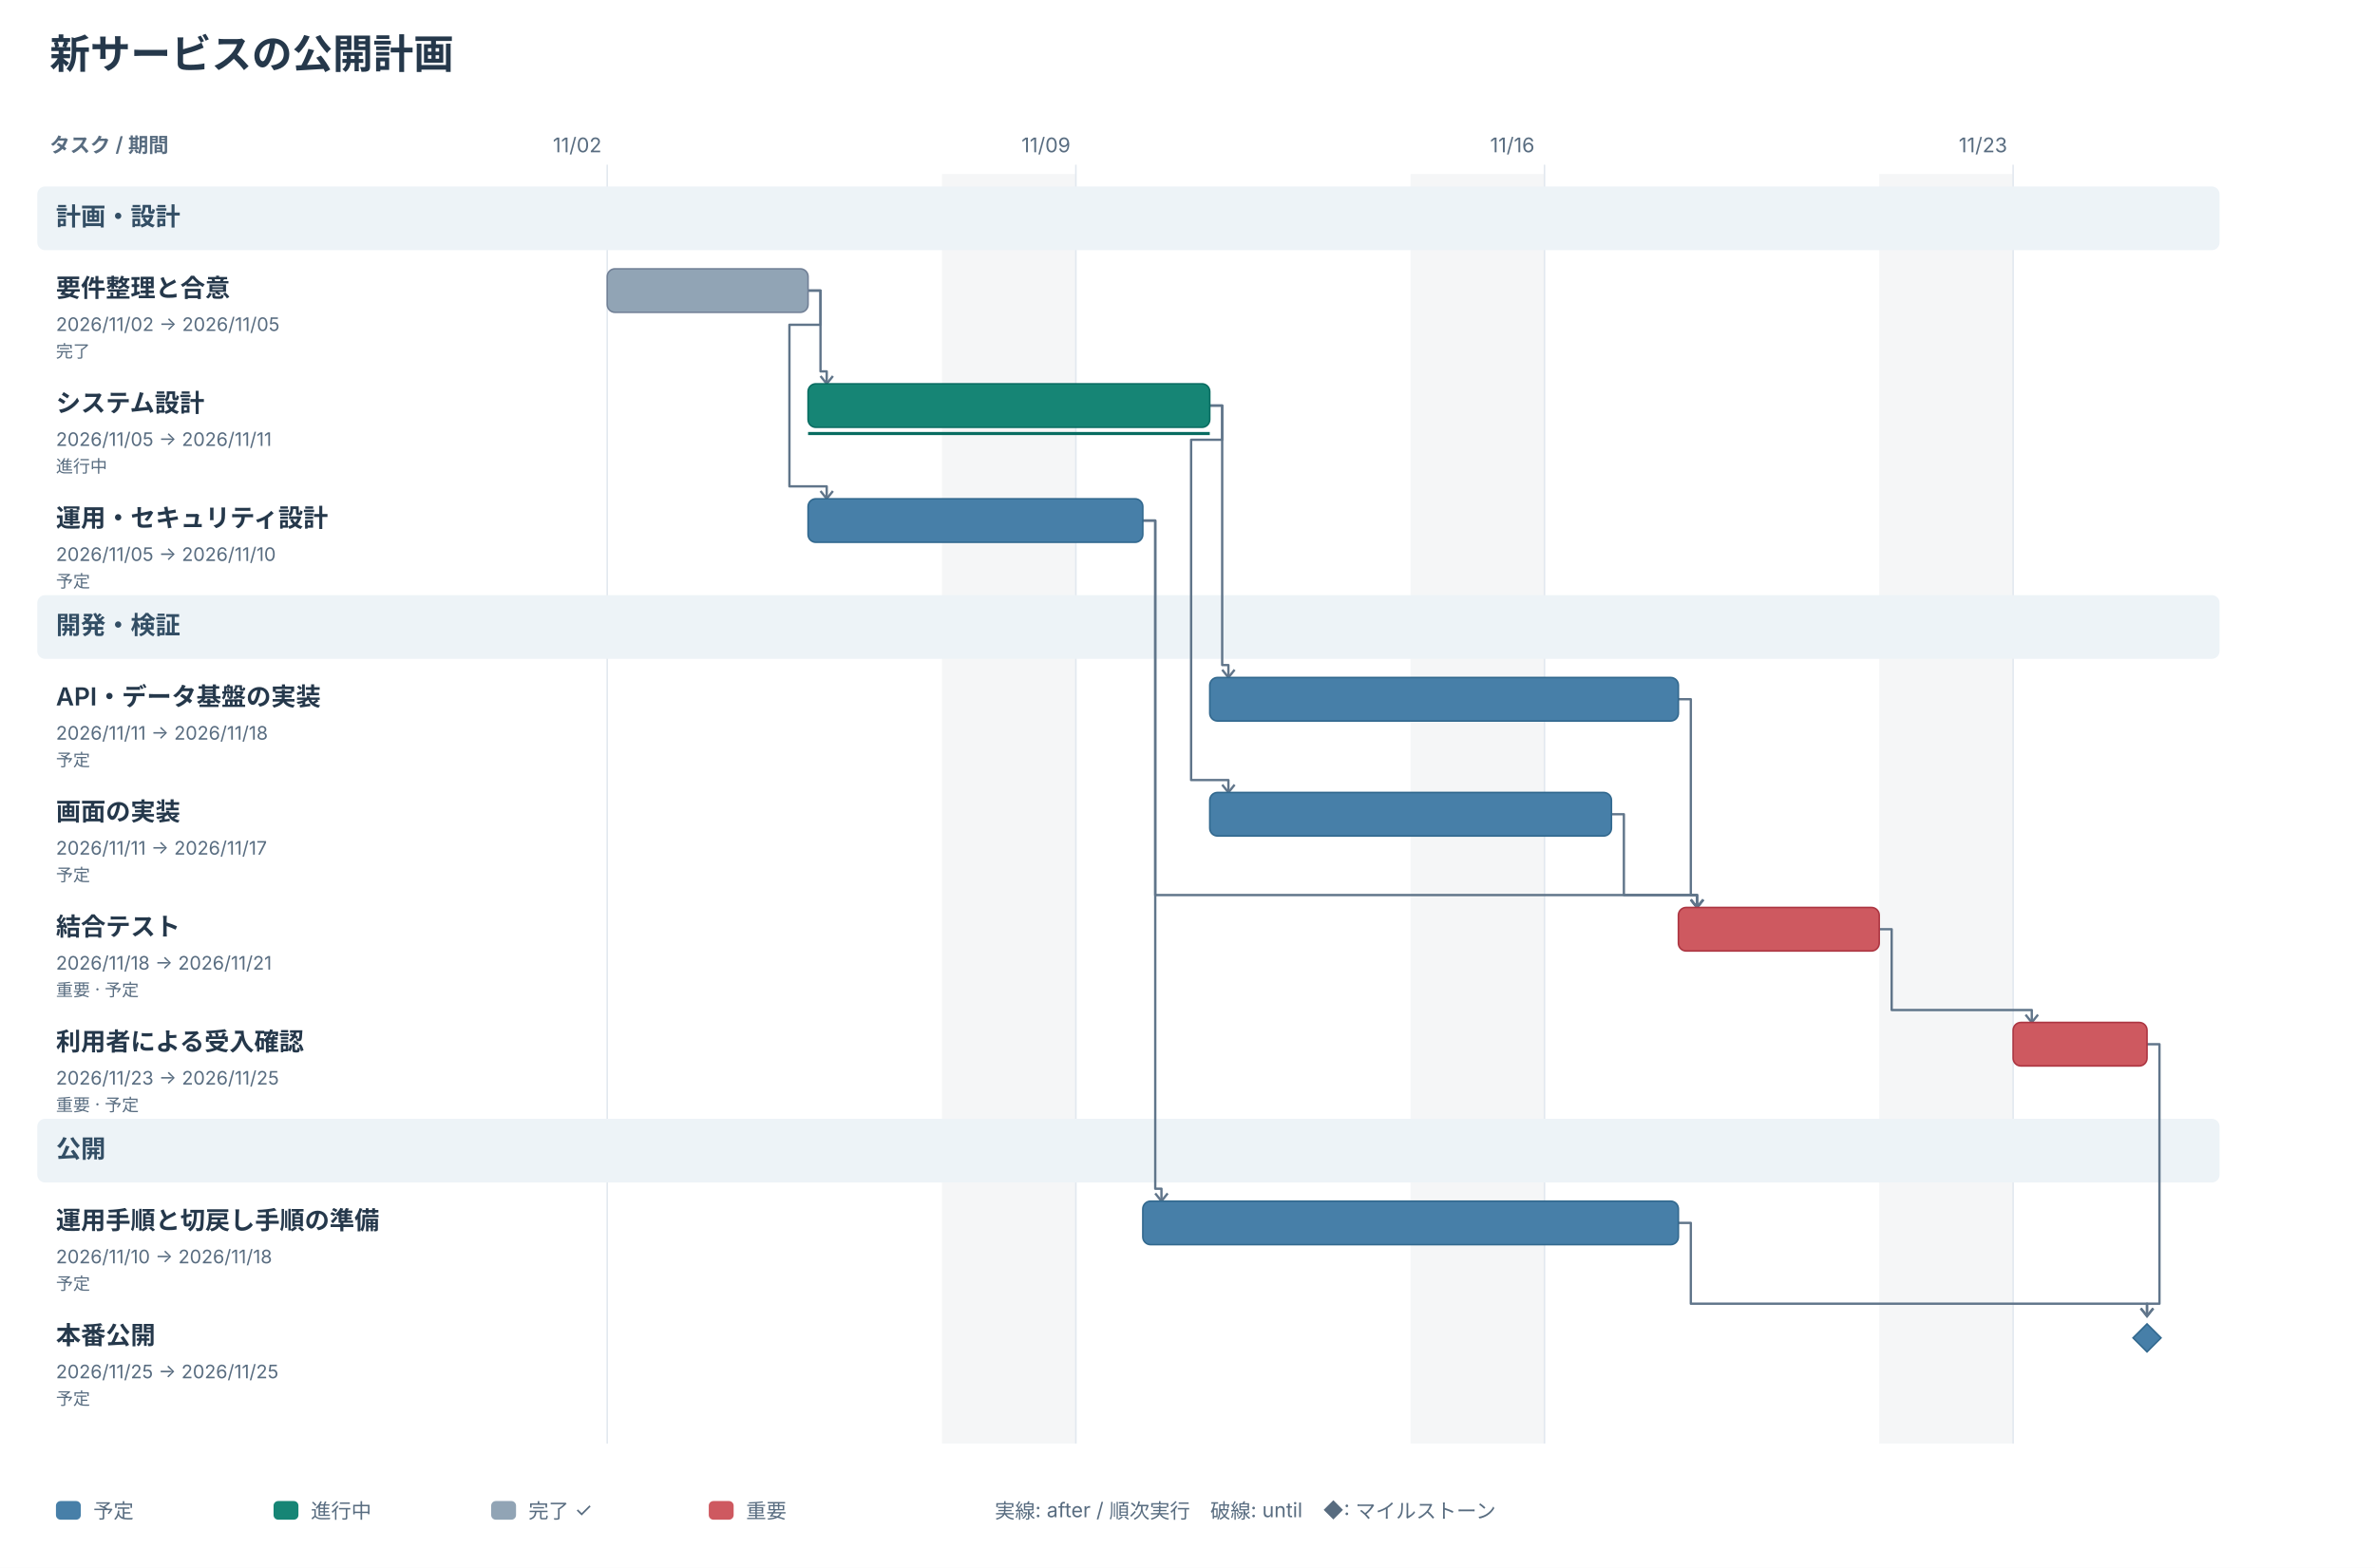
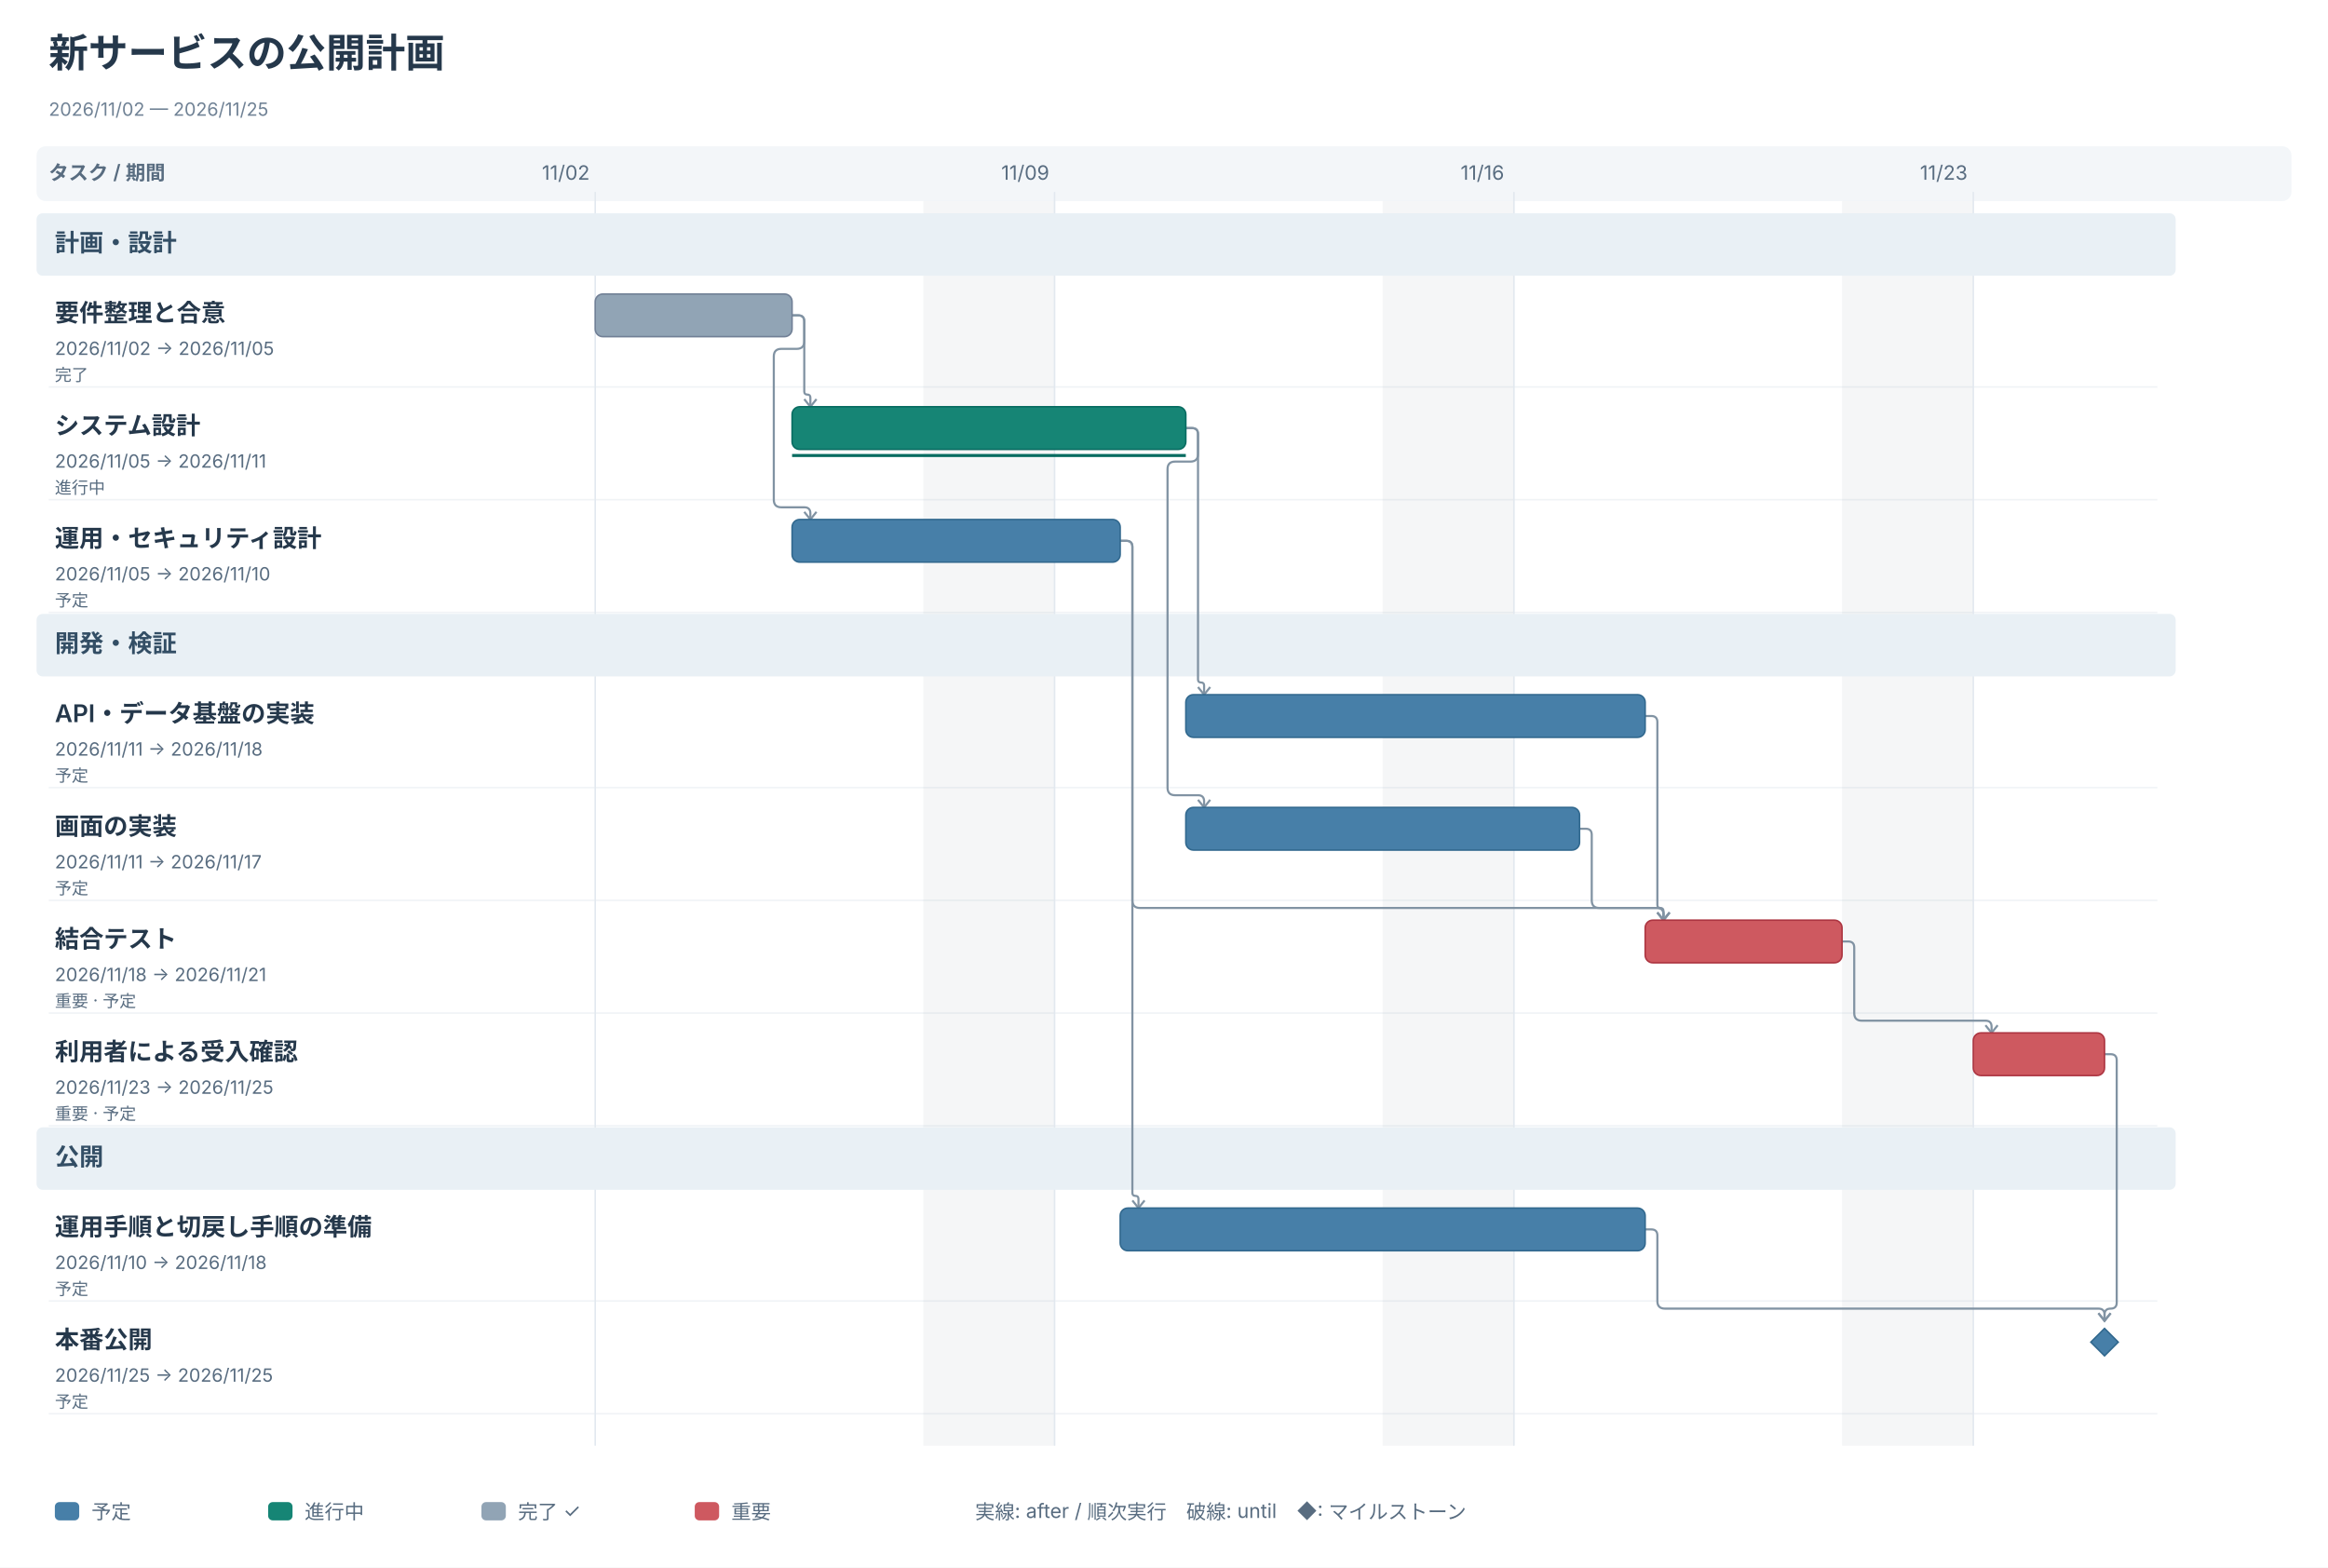
- <svg xmlns="http://www.w3.org/2000/svg" width="1528" height="1009" viewBox="0 0 1528 1009" role="img" aria-label="新サービスの公開計画">
+ <svg xmlns="http://www.w3.org/2000/svg" width="1528" height="1029" viewBox="0 0 1528 1029" role="img" aria-label="新サービスの公開計画">
  <rect width="100%" height="100%" fill="#fff" />
  <g font-family="Inter, &quot;Noto Sans JP&quot;, -apple-system, BlinkMacSystemFont, &quot;Segoe UI&quot;, sans-serif">
    <text x="32" y="44" font-size="26" fill="#25384b" font-weight="700">新サービスの公開計画</text>
-     <text x="32" y="98" font-size="13" fill="#586c80" font-weight="600">タスク / 期間</text>
-     <rect x="606.033" y="112" width="86.144" height="817" fill="#64748b" opacity=".07" />
-     <rect x="907.536" y="112" width="86.144" height="817" fill="#64748b" opacity=".07" />
-     <rect x="1209.039" y="112" width="86.144" height="817" fill="#64748b" opacity=".07" />
-     <path d="M 390.673 106 V 929" stroke="#e2e8ef" />
-     <text x="355.673" y="98" font-size="13" fill="#586c80" font-weight="400">11/02</text>
-     <path d="M 692.176 106 V 929" stroke="#e2e8ef" />
-     <text x="657.176" y="98" font-size="13" fill="#586c80" font-weight="400">11/09</text>
-     <path d="M 993.68 106 V 929" stroke="#e2e8ef" />
-     <text x="958.68" y="98" font-size="13" fill="#586c80" font-weight="400">11/16</text>
-     <path d="M 1295.183 106 V 929" stroke="#e2e8ef" />
-     <text x="1260.183" y="98" font-size="13" fill="#586c80" font-weight="400">11/23</text>
-     <rect x="24" y="120" width="1404" height="41" rx="5" fill="#edf3f7" />
-     <text x="36" y="145" font-size="16" fill="#334e65" font-weight="600">計画・設計</text>
-     <rect x="24" y="383" width="1404" height="41" rx="5" fill="#edf3f7" />
-     <text x="36" y="408" font-size="16" fill="#334e65" font-weight="600">開発・検証</text>
-     <rect x="24" y="720" width="1404" height="41" rx="5" fill="#edf3f7" />
-     <text x="36" y="745" font-size="16" fill="#334e65" font-weight="600">公開</text>
-     <path class="archmap-edge archmap-dependency" data-from="scope" data-to="design" d="M 519.889 187 L 527.889 187 L 527.889 239 L 531.889 239 L 531.889 247" fill="none" stroke="#60758a" stroke-width="1.5" stroke-linejoin="round" />
-     <path d="M 527.889 242 L 531.889 247 L 535.889 242" fill="none" stroke="#60758a" stroke-width="1.5" />
-     <path class="archmap-edge archmap-dependency" data-from="scope" data-to="security" d="M 519.889 187 L 527.889 187 L 527.889 209 L 507.889 209 L 507.889 313 L 531.889 313 L 531.889 321" fill="none" stroke="#60758a" stroke-width="1.5" stroke-linejoin="round" />
-     <path d="M 527.889 316 L 531.889 321 L 535.889 316" fill="none" stroke="#60758a" stroke-width="1.5" />
-     <path class="archmap-edge archmap-dependency" data-from="design" data-to="api" d="M 778.32 261 L 786.32 261 L 786.32 428 L 790.32 428 L 790.32 436" fill="none" stroke="#60758a" stroke-width="1.5" stroke-linejoin="round" />
-     <path d="M 786.32 431 L 790.32 436 L 794.32 431" fill="none" stroke="#60758a" stroke-width="1.5" />
-     <path class="archmap-edge archmap-dependency" data-from="design" data-to="ui" d="M 778.32 261 L 786.32 261 L 786.32 283 L 766.32 283 L 766.32 502 L 790.32 502 L 790.32 510" fill="none" stroke="#60758a" stroke-width="1.5" stroke-linejoin="round" />
-     <path d="M 786.32 505 L 790.32 510 L 794.32 505" fill="none" stroke="#60758a" stroke-width="1.5" />
-     <path class="archmap-edge archmap-dependency" data-from="api" data-to="test" d="M 1079.824 450 L 1087.824 450 L 1087.824 576 L 1091.824 576 L 1091.824 584" fill="none" stroke="#60758a" stroke-width="1.5" stroke-linejoin="round" />
-     <path d="M 1087.824 579 L 1091.824 584 L 1095.824 579" fill="none" stroke="#60758a" stroke-width="1.5" />
-     <path class="archmap-edge archmap-dependency" data-from="ui" data-to="test" d="M 1036.752 524 L 1044.752 524 L 1044.752 576 L 1091.824 576 L 1091.824 584" fill="none" stroke="#60758a" stroke-width="1.5" stroke-linejoin="round" />
-     <path d="M 1087.824 579 L 1091.824 584 L 1095.824 579" fill="none" stroke="#60758a" stroke-width="1.5" />
-     <path class="archmap-edge archmap-dependency" data-from="security" data-to="test" d="M 735.248 335 L 743.248 335 L 743.248 576 L 1091.824 576 L 1091.824 584" fill="none" stroke="#60758a" stroke-width="1.5" stroke-linejoin="round" />
-     <path d="M 1087.824 579 L 1091.824 584 L 1095.824 579" fill="none" stroke="#60758a" stroke-width="1.5" />
-     <path class="archmap-edge archmap-dependency" data-from="test" data-to="review" d="M 1209.039 598 L 1217.039 598 L 1217.039 650 L 1307.183 650 L 1307.183 658" fill="none" stroke="#60758a" stroke-width="1.5" stroke-linejoin="round" />
-     <path d="M 1303.183 653 L 1307.183 658 L 1311.183 653" fill="none" stroke="#60758a" stroke-width="1.5" />
-     <path class="archmap-edge archmap-dependency" data-from="security" data-to="ops" d="M 735.248 335 L 743.248 335 L 743.248 765 L 747.248 765 L 747.248 773" fill="none" stroke="#60758a" stroke-width="1.5" stroke-linejoin="round" />
-     <path d="M 743.248 768 L 747.248 773 L 751.248 768" fill="none" stroke="#60758a" stroke-width="1.5" />
-     <path class="archmap-edge archmap-dependency" data-from="review" data-to="release" d="M 1381.327 672 L 1389.327 672 L 1389.327 839 L 1381.327 839 L 1381.327 847" fill="none" stroke="#60758a" stroke-width="1.5" stroke-linejoin="round" />
-     <path d="M 1377.327 842 L 1381.327 847 L 1385.327 842" fill="none" stroke="#60758a" stroke-width="1.5" />
-     <path class="archmap-edge archmap-dependency" data-from="ops" data-to="release" d="M 1079.824 787 L 1087.824 787 L 1087.824 839 L 1381.327 839 L 1381.327 847" fill="none" stroke="#60758a" stroke-width="1.5" stroke-linejoin="round" />
-     <path d="M 1377.327 842 L 1381.327 847 L 1385.327 842" fill="none" stroke="#60758a" stroke-width="1.5" />
+     <text x="32" y="76" font-size="12" fill="#708295" font-weight="400">2026/11/02 — 2026/11/25</text>
+     <rect x="24" y="96" width="1480" height="36" rx="6" fill="#f3f6f9" />
+     <path class="archmap-gantt-row-guide" d="M 32 254 H 1416" stroke="#f0f3f6" />
+     <path class="archmap-gantt-row-guide" d="M 32 328 H 1416" stroke="#f0f3f6" />
+     <path class="archmap-gantt-row-guide" d="M 32 402 H 1416" stroke="#f0f3f6" />
+     <path class="archmap-gantt-row-guide" d="M 32 517 H 1416" stroke="#f0f3f6" />
+     <path class="archmap-gantt-row-guide" d="M 32 591 H 1416" stroke="#f0f3f6" />
+     <path class="archmap-gantt-row-guide" d="M 32 665 H 1416" stroke="#f0f3f6" />
+     <path class="archmap-gantt-row-guide" d="M 32 739 H 1416" stroke="#f0f3f6" />
+     <path class="archmap-gantt-row-guide" d="M 32 854 H 1416" stroke="#f0f3f6" />
+     <path class="archmap-gantt-row-guide" d="M 32 928 H 1416" stroke="#f0f3f6" />
+     <text x="32" y="118" font-size="13" fill="#586c80" font-weight="600">タスク / 期間</text>
+     <rect x="606.033" y="132" width="86.144" height="817" fill="#64748b" opacity=".07" />
+     <rect x="907.536" y="132" width="86.144" height="817" fill="#64748b" opacity=".07" />
+     <rect x="1209.039" y="132" width="86.144" height="817" fill="#64748b" opacity=".07" />
+     <path d="M 390.673 126 V 949" stroke="#e2e8ef" />
+     <text x="355.673" y="118" font-size="13" fill="#586c80" font-weight="400">11/02</text>
+     <path d="M 692.176 126 V 949" stroke="#e2e8ef" />
+     <text x="657.176" y="118" font-size="13" fill="#586c80" font-weight="400">11/09</text>
+     <path d="M 993.68 126 V 949" stroke="#e2e8ef" />
+     <text x="958.68" y="118" font-size="13" fill="#586c80" font-weight="400">11/16</text>
+     <path d="M 1295.183 126 V 949" stroke="#e2e8ef" />
+     <text x="1260.183" y="118" font-size="13" fill="#586c80" font-weight="400">11/23</text>
+     <rect x="24" y="140" width="1404" height="41" rx="4" fill="#e9f0f5" />
+     <text x="36" y="165" font-size="16" fill="#334e65" font-weight="600">計画・設計</text>
+     <rect x="24" y="403" width="1404" height="41" rx="4" fill="#e9f0f5" />
+     <text x="36" y="428" font-size="16" fill="#334e65" font-weight="600">開発・検証</text>
+     <rect x="24" y="740" width="1404" height="41" rx="4" fill="#e9f0f5" />
+     <text x="36" y="765" font-size="16" fill="#334e65" font-weight="600">公開</text>
+     <path class="archmap-edge archmap-dependency" data-from="scope" data-to="design" d="M 519.889 207 L 523.889 207 Q 527.889 207 527.889 211 L 527.889 257 Q 527.889 259 529.889 259 L 529.889 259 Q 531.889 259 531.889 261 L 531.889 267" fill="none" stroke="#8193a3" stroke-width="1.4" stroke-linejoin="round" />
+     <path d="M 527.889 262 L 531.889 267 L 535.889 262" fill="none" stroke="#8193a3" stroke-width="1.4" />
+     <path class="archmap-edge archmap-dependency" data-from="scope" data-to="security" d="M 519.889 207 L 523.889 207 Q 527.889 207 527.889 211 L 527.889 224 Q 527.889 229 522.889 229 L 512.889 229 Q 507.889 229 507.889 234 L 507.889 328 Q 507.889 333 512.889 333 L 527.889 333 Q 531.889 333 531.889 337 L 531.889 341" fill="none" stroke="#8193a3" stroke-width="1.4" stroke-linejoin="round" />
+     <path d="M 527.889 336 L 531.889 341 L 535.889 336" fill="none" stroke="#8193a3" stroke-width="1.4" />
+     <path class="archmap-edge archmap-dependency" data-from="design" data-to="api" d="M 778.32 281 L 782.32 281 Q 786.32 281 786.32 285 L 786.32 446 Q 786.32 448 788.32 448 L 788.32 448 Q 790.32 448 790.32 450 L 790.32 456" fill="none" stroke="#8193a3" stroke-width="1.4" stroke-linejoin="round" />
+     <path d="M 786.32 451 L 790.32 456 L 794.32 451" fill="none" stroke="#8193a3" stroke-width="1.4" />
+     <path class="archmap-edge archmap-dependency" data-from="design" data-to="ui" d="M 778.32 281 L 782.32 281 Q 786.32 281 786.32 285 L 786.32 298 Q 786.32 303 781.32 303 L 771.32 303 Q 766.32 303 766.32 308 L 766.32 517 Q 766.32 522 771.32 522 L 786.32 522 Q 790.32 522 790.32 526 L 790.32 530" fill="none" stroke="#8193a3" stroke-width="1.4" stroke-linejoin="round" />
+     <path d="M 786.32 525 L 790.32 530 L 794.32 525" fill="none" stroke="#8193a3" stroke-width="1.4" />
+     <path class="archmap-edge archmap-dependency" data-from="api" data-to="test" d="M 1079.824 470 L 1083.824 470 Q 1087.824 470 1087.824 474 L 1087.824 594 Q 1087.824 596 1089.824 596 L 1089.824 596 Q 1091.824 596 1091.824 598 L 1091.824 604" fill="none" stroke="#8193a3" stroke-width="1.4" stroke-linejoin="round" />
+     <path d="M 1087.824 599 L 1091.824 604 L 1095.824 599" fill="none" stroke="#8193a3" stroke-width="1.4" />
+     <path class="archmap-edge archmap-dependency" data-from="ui" data-to="test" d="M 1036.752 544 L 1040.752 544 Q 1044.752 544 1044.752 548 L 1044.752 591 Q 1044.752 596 1049.752 596 L 1087.824 596 Q 1091.824 596 1091.824 600 L 1091.824 604" fill="none" stroke="#8193a3" stroke-width="1.4" stroke-linejoin="round" />
+     <path d="M 1087.824 599 L 1091.824 604 L 1095.824 599" fill="none" stroke="#8193a3" stroke-width="1.4" />
+     <path class="archmap-edge archmap-dependency" data-from="security" data-to="test" d="M 735.248 355 L 739.248 355 Q 743.248 355 743.248 359 L 743.248 591 Q 743.248 596 748.248 596 L 1087.824 596 Q 1091.824 596 1091.824 600 L 1091.824 604" fill="none" stroke="#8193a3" stroke-width="1.4" stroke-linejoin="round" />
+     <path d="M 1087.824 599 L 1091.824 604 L 1095.824 599" fill="none" stroke="#8193a3" stroke-width="1.4" />
+     <path class="archmap-edge archmap-dependency" data-from="test" data-to="review" d="M 1209.039 618 L 1213.039 618 Q 1217.039 618 1217.039 622 L 1217.039 665 Q 1217.039 670 1222.039 670 L 1303.183 670 Q 1307.183 670 1307.183 674 L 1307.183 678" fill="none" stroke="#8193a3" stroke-width="1.4" stroke-linejoin="round" />
+     <path d="M 1303.183 673 L 1307.183 678 L 1311.183 673" fill="none" stroke="#8193a3" stroke-width="1.4" />
+     <path class="archmap-edge archmap-dependency" data-from="security" data-to="ops" d="M 735.248 355 L 739.248 355 Q 743.248 355 743.248 359 L 743.248 783 Q 743.248 785 745.248 785 L 745.248 785 Q 747.248 785 747.248 787 L 747.248 793" fill="none" stroke="#8193a3" stroke-width="1.4" stroke-linejoin="round" />
+     <path d="M 743.248 788 L 747.248 793 L 751.248 788" fill="none" stroke="#8193a3" stroke-width="1.4" />
+     <path class="archmap-edge archmap-dependency" data-from="review" data-to="release" d="M 1381.327 692 L 1385.327 692 Q 1389.327 692 1389.327 696 L 1389.327 855 Q 1389.327 859 1385.327 859 L 1385.327 859 Q 1381.327 859 1381.327 863 L 1381.327 867" fill="none" stroke="#8193a3" stroke-width="1.4" stroke-linejoin="round" />
+     <path d="M 1377.327 862 L 1381.327 867 L 1385.327 862" fill="none" stroke="#8193a3" stroke-width="1.4" />
+     <path class="archmap-edge archmap-dependency" data-from="ops" data-to="release" d="M 1079.824 807 L 1083.824 807 Q 1087.824 807 1087.824 811 L 1087.824 854 Q 1087.824 859 1092.824 859 L 1377.327 859 Q 1381.327 859 1381.327 863 L 1381.327 867" fill="none" stroke="#8193a3" stroke-width="1.4" stroke-linejoin="round" />
+     <path d="M 1377.327 862 L 1381.327 867 L 1385.327 862" fill="none" stroke="#8193a3" stroke-width="1.4" />
    <g class="archmap-node archmap-gantt-task" data-node="scope">
-       <text x="36" y="191" font-size="16" fill="#25384b" font-weight="600">要件整理と合意</text>
-       <text x="36" y="213" font-size="12" fill="#586c80" font-weight="400">2026/11/02 → 2026/11/05</text>
-       <rect class="archmap-gantt-bar" x="390.673" y="173" width="129.216" height="28" rx="5" fill="#91a4b5" stroke="#718096" />
-       <text x="36" y="230" font-size="11" fill="#586c80" font-weight="400">完了</text>
+       <text x="36" y="211" font-size="16" fill="#25384b" font-weight="600">要件整理と合意</text>
+       <text x="36" y="233" font-size="12" fill="#586c80" font-weight="400">2026/11/02 → 2026/11/05</text>
+       <rect class="archmap-gantt-bar" x="390.673" y="193" width="129.216" height="28" rx="5" fill="#91a4b5" stroke="#718096" />
+       <text x="36" y="250" font-size="11" fill="#586c80" font-weight="400">完了</text>
    </g>
    <g class="archmap-node archmap-gantt-task" data-node="design">
-       <text x="36" y="265" font-size="16" fill="#25384b" font-weight="600">システム設計</text>
-       <text x="36" y="287" font-size="12" fill="#586c80" font-weight="400">2026/11/05 → 2026/11/11</text>
-       <rect class="archmap-gantt-bar" x="519.889" y="247" width="258.432" height="28" rx="5" fill="#168575" stroke="#086c61" />
-       <text x="36" y="304" font-size="11" fill="#586c80" font-weight="400">進行中</text>
-       <path d="M 519.889 279 h 258.432" stroke="#086c61" stroke-width="2" />
+       <text x="36" y="285" font-size="16" fill="#25384b" font-weight="600">システム設計</text>
+       <text x="36" y="307" font-size="12" fill="#586c80" font-weight="400">2026/11/05 → 2026/11/11</text>
+       <rect class="archmap-gantt-bar" x="519.889" y="267" width="258.432" height="28" rx="5" fill="#168575" stroke="#086c61" />
+       <text x="36" y="324" font-size="11" fill="#586c80" font-weight="400">進行中</text>
+       <path d="M 519.889 299 h 258.432" stroke="#086c61" stroke-width="2" />
    </g>
    <g class="archmap-node archmap-gantt-task" data-node="security">
-       <text x="36" y="339" font-size="16" fill="#25384b" font-weight="600">運用・セキュリティ設計</text>
-       <text x="36" y="361" font-size="12" fill="#586c80" font-weight="400">2026/11/05 → 2026/11/10</text>
-       <rect class="archmap-gantt-bar" x="519.889" y="321" width="215.36" height="28" rx="5" fill="#477fa8" stroke="#31688e" />
-       <text x="36" y="378" font-size="11" fill="#586c80" font-weight="400">予定</text>
+       <text x="36" y="359" font-size="16" fill="#25384b" font-weight="600">運用・セキュリティ設計</text>
+       <text x="36" y="381" font-size="12" fill="#586c80" font-weight="400">2026/11/05 → 2026/11/10</text>
+       <rect class="archmap-gantt-bar" x="519.889" y="341" width="215.36" height="28" rx="5" fill="#477fa8" stroke="#31688e" />
+       <text x="36" y="398" font-size="11" fill="#586c80" font-weight="400">予定</text>
    </g>
    <g class="archmap-node archmap-gantt-task" data-node="api">
-       <text x="36" y="454" font-size="16" fill="#25384b" font-weight="600">API・データ基盤の実装</text>
-       <text x="36" y="476" font-size="12" fill="#586c80" font-weight="400">2026/11/11 → 2026/11/18</text>
-       <rect class="archmap-gantt-bar" x="778.32" y="436" width="301.503" height="28" rx="5" fill="#477fa8" stroke="#31688e" />
-       <text x="36" y="493" font-size="11" fill="#586c80" font-weight="400">予定</text>
+       <text x="36" y="474" font-size="16" fill="#25384b" font-weight="600">API・データ基盤の実装</text>
+       <text x="36" y="496" font-size="12" fill="#586c80" font-weight="400">2026/11/11 → 2026/11/18</text>
+       <rect class="archmap-gantt-bar" x="778.32" y="456" width="301.503" height="28" rx="5" fill="#477fa8" stroke="#31688e" />
+       <text x="36" y="513" font-size="11" fill="#586c80" font-weight="400">予定</text>
    </g>
    <g class="archmap-node archmap-gantt-task" data-node="ui">
-       <text x="36" y="528" font-size="16" fill="#25384b" font-weight="600">画面の実装</text>
-       <text x="36" y="550" font-size="12" fill="#586c80" font-weight="400">2026/11/11 → 2026/11/17</text>
-       <rect class="archmap-gantt-bar" x="778.32" y="510" width="258.432" height="28" rx="5" fill="#477fa8" stroke="#31688e" />
-       <text x="36" y="567" font-size="11" fill="#586c80" font-weight="400">予定</text>
+       <text x="36" y="548" font-size="16" fill="#25384b" font-weight="600">画面の実装</text>
+       <text x="36" y="570" font-size="12" fill="#586c80" font-weight="400">2026/11/11 → 2026/11/17</text>
+       <rect class="archmap-gantt-bar" x="778.32" y="530" width="258.432" height="28" rx="5" fill="#477fa8" stroke="#31688e" />
+       <text x="36" y="587" font-size="11" fill="#586c80" font-weight="400">予定</text>
    </g>
    <g class="archmap-node archmap-gantt-task" data-node="test">
-       <text x="36" y="602" font-size="16" fill="#25384b" font-weight="600">結合テスト</text>
-       <text x="36" y="624" font-size="12" fill="#586c80" font-weight="400">2026/11/18 → 2026/11/21</text>
-       <rect class="archmap-gantt-bar" x="1079.824" y="584" width="129.216" height="28" rx="5" fill="#ce5960" stroke="#ac3541" />
-       <text x="36" y="641" font-size="11" fill="#586c80" font-weight="400">重要 · 予定</text>
+       <text x="36" y="622" font-size="16" fill="#25384b" font-weight="600">結合テスト</text>
+       <text x="36" y="644" font-size="12" fill="#586c80" font-weight="400">2026/11/18 → 2026/11/21</text>
+       <rect class="archmap-gantt-bar" x="1079.824" y="604" width="129.216" height="28" rx="5" fill="#ce5960" stroke="#ac3541" />
+       <text x="36" y="661" font-size="11" fill="#586c80" font-weight="400">重要 · 予定</text>
    </g>
    <g class="archmap-node archmap-gantt-task" data-node="review">
-       <text x="36" y="676" font-size="16" fill="#25384b" font-weight="600">利用者による受入確認</text>
-       <text x="36" y="698" font-size="12" fill="#586c80" font-weight="400">2026/11/23 → 2026/11/25</text>
-       <rect class="archmap-gantt-bar" x="1295.183" y="658" width="86.144" height="28" rx="5" fill="#ce5960" stroke="#ac3541" />
-       <text x="36" y="715" font-size="11" fill="#586c80" font-weight="400">重要 · 予定</text>
+       <text x="36" y="696" font-size="16" fill="#25384b" font-weight="600">利用者による受入確認</text>
+       <text x="36" y="718" font-size="12" fill="#586c80" font-weight="400">2026/11/23 → 2026/11/25</text>
+       <rect class="archmap-gantt-bar" x="1295.183" y="678" width="86.144" height="28" rx="5" fill="#ce5960" stroke="#ac3541" />
+       <text x="36" y="735" font-size="11" fill="#586c80" font-weight="400">重要 · 予定</text>
    </g>
    <g class="archmap-node archmap-gantt-task" data-node="ops">
-       <text x="36" y="791" font-size="16" fill="#25384b" font-weight="600">運用手順と切戻し手順の準備</text>
-       <text x="36" y="813" font-size="12" fill="#586c80" font-weight="400">2026/11/10 → 2026/11/18</text>
-       <rect class="archmap-gantt-bar" x="735.248" y="773" width="344.575" height="28" rx="5" fill="#477fa8" stroke="#31688e" />
-       <text x="36" y="830" font-size="11" fill="#586c80" font-weight="400">予定</text>
+       <text x="36" y="811" font-size="16" fill="#25384b" font-weight="600">運用手順と切戻し手順の準備</text>
+       <text x="36" y="833" font-size="12" fill="#586c80" font-weight="400">2026/11/10 → 2026/11/18</text>
+       <rect class="archmap-gantt-bar" x="735.248" y="793" width="344.575" height="28" rx="5" fill="#477fa8" stroke="#31688e" />
+       <text x="36" y="850" font-size="11" fill="#586c80" font-weight="400">予定</text>
    </g>
    <g class="archmap-node archmap-gantt-task" data-node="release">
-       <text x="36" y="865" font-size="16" fill="#25384b" font-weight="600">本番公開</text>
-       <text x="36" y="887" font-size="12" fill="#586c80" font-weight="400">2026/11/25 → 2026/11/25</text>
-       <path class="archmap-gantt-milestone" d="M 1381.327 852 l 9 9 -9 9 -9 -9 Z" fill="#477fa8" stroke="#31688e" />
-       <text x="36" y="904" font-size="11" fill="#586c80" font-weight="400">予定</text>
+       <text x="36" y="885" font-size="16" fill="#25384b" font-weight="600">本番公開</text>
+       <text x="36" y="907" font-size="12" fill="#586c80" font-weight="400">2026/11/25 → 2026/11/25</text>
+       <path class="archmap-gantt-milestone" d="M 1381.327 872 l 9 9 -9 9 -9 -9 Z" fill="#477fa8" stroke="#31688e" />
+       <text x="36" y="924" font-size="11" fill="#586c80" font-weight="400">予定</text>
    </g>
-     <rect x="36" y="966" width="16" height="12" rx="3" fill="#477fa8" />
-     <text x="60" y="977" font-size="13" fill="#586c80" font-weight="400">予定</text>
-     <rect x="176" y="966" width="16" height="12" rx="3" fill="#168575" />
-     <text x="200" y="977" font-size="13" fill="#586c80" font-weight="400">進行中</text>
-     <rect x="316" y="966" width="16" height="12" rx="3" fill="#91a4b5" />
-     <text x="340" y="977" font-size="13" fill="#586c80" font-weight="400">完了 ✓</text>
-     <rect x="456" y="966" width="16" height="12" rx="3" fill="#ce5960" />
-     <text x="480" y="977" font-size="13" fill="#586c80" font-weight="400">重要</text>
-     <text x="640" y="977" font-size="13" fill="#586c80" font-weight="400">実線: after / 順次実行　破線: until　◆: マイルストーン</text>
+     <rect x="36" y="986" width="16" height="12" rx="3" fill="#477fa8" />
+     <text x="60" y="997" font-size="13" fill="#586c80" font-weight="400">予定</text>
+     <rect x="176" y="986" width="16" height="12" rx="3" fill="#168575" />
+     <text x="200" y="997" font-size="13" fill="#586c80" font-weight="400">進行中</text>
+     <rect x="316" y="986" width="16" height="12" rx="3" fill="#91a4b5" />
+     <text x="340" y="997" font-size="13" fill="#586c80" font-weight="400">完了 ✓</text>
+     <rect x="456" y="986" width="16" height="12" rx="3" fill="#ce5960" />
+     <text x="480" y="997" font-size="13" fill="#586c80" font-weight="400">重要</text>
+     <text x="640" y="997" font-size="13" fill="#586c80" font-weight="400">実線: after / 順次実行　破線: until　◆: マイルストーン</text>
  </g>
</svg>
